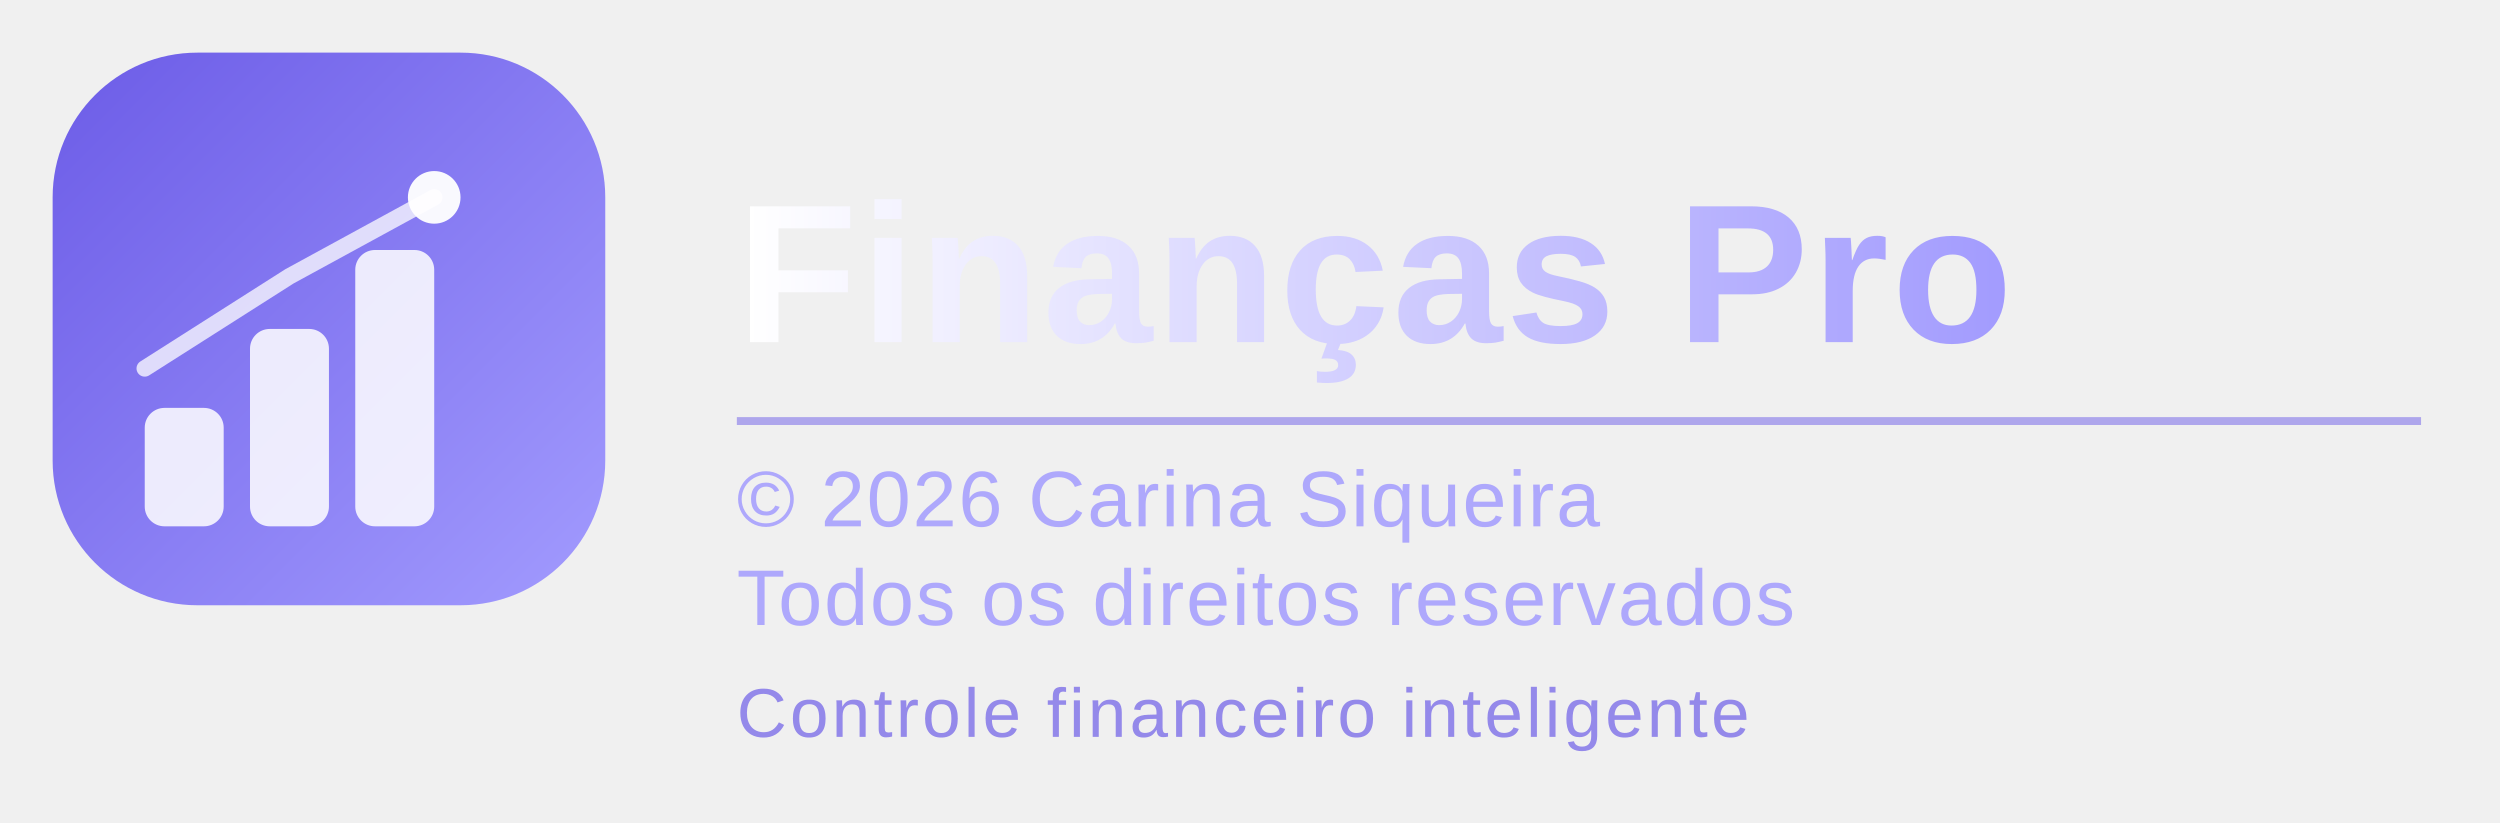
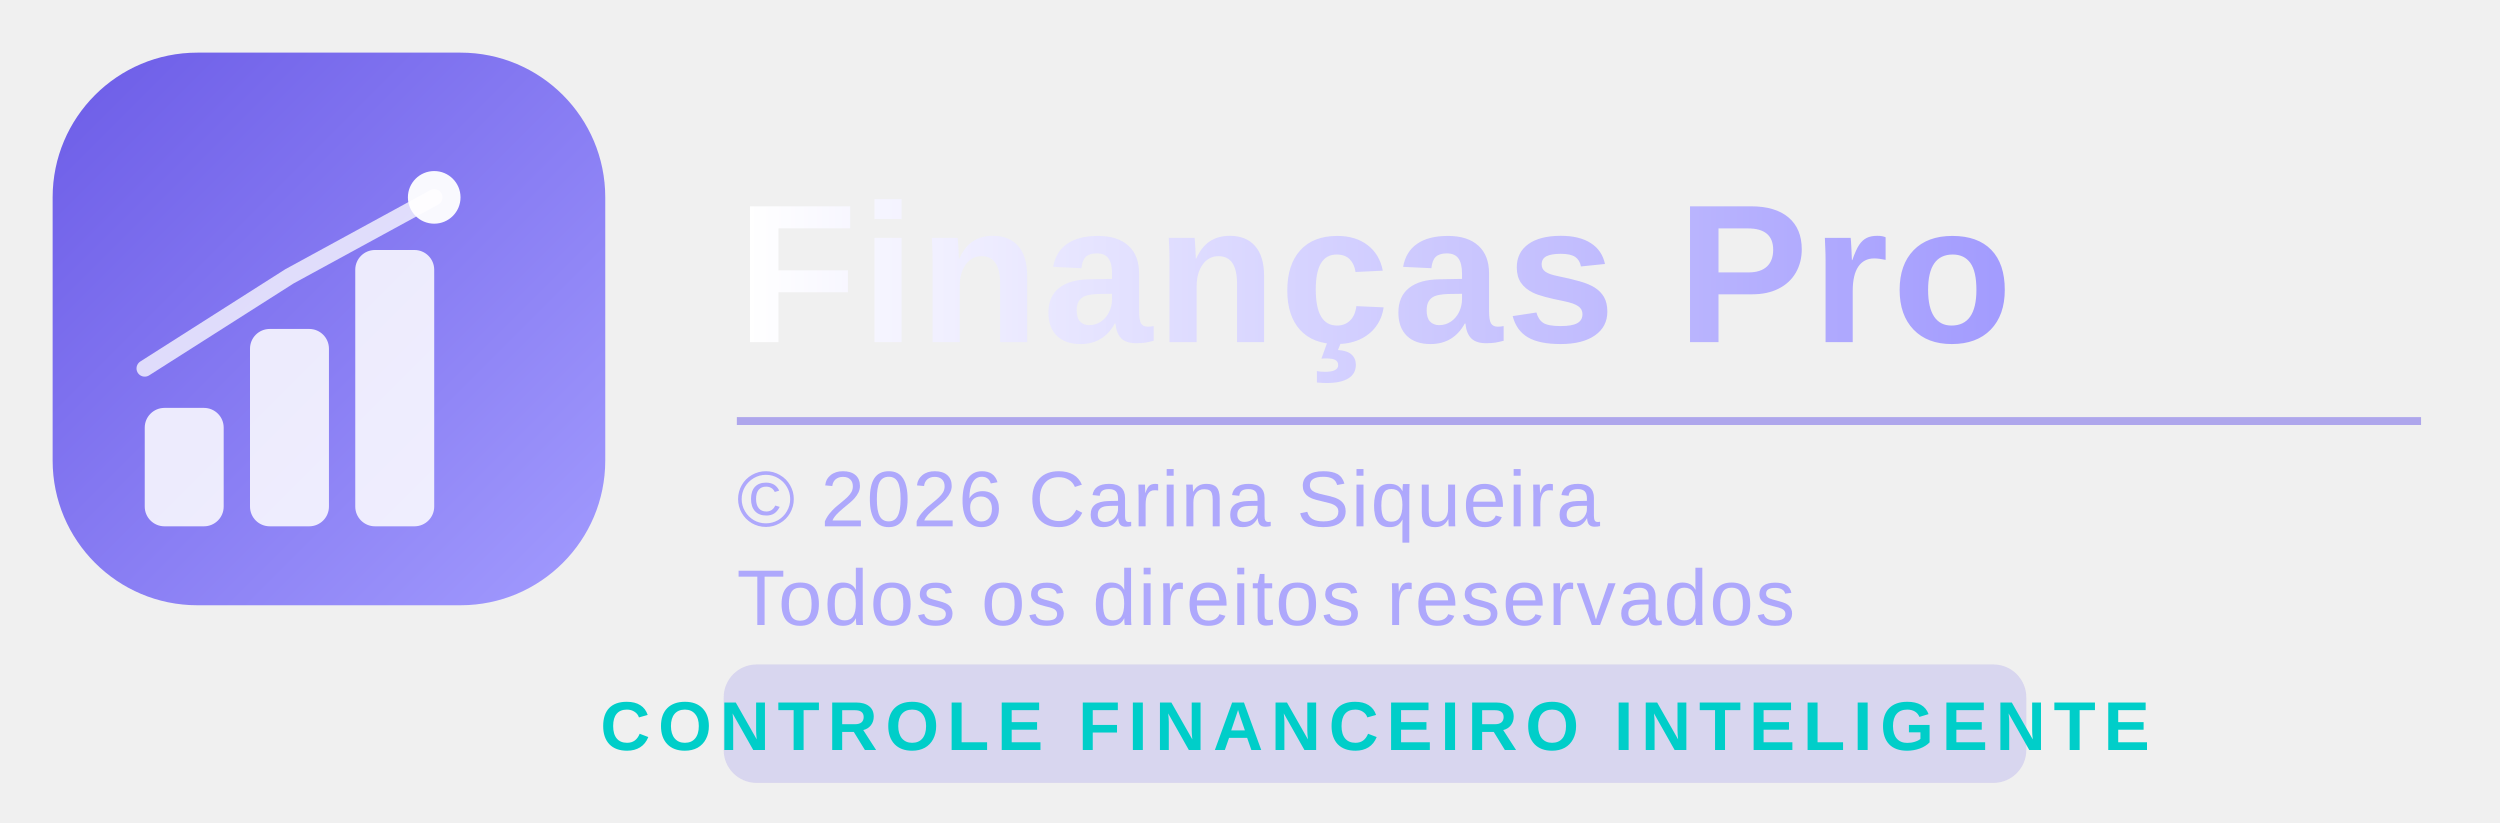
<svg xmlns="http://www.w3.org/2000/svg" width="380" height="125" viewBox="0 0 380 125">
  <defs>
    <linearGradient id="iconGrad" x1="0%" y1="0%" x2="100%" y2="100%">
      <stop offset="0%" style="stop-color:#6C5CE7" />
      <stop offset="100%" style="stop-color:#a29bfe" />
    </linearGradient>
    <linearGradient id="textGrad" x1="0%" y1="0%" x2="100%" y2="0%">
      <stop offset="0%" style="stop-color:#ffffff" />
      <stop offset="100%" style="stop-color:#a29bfe" />
    </linearGradient>
  </defs>
  <rect x="8" y="8" width="84" height="84" rx="22" fill="url(#iconGrad)" />
  <rect x="22" y="62" width="12" height="18" rx="3" fill="white" opacity="0.85" />
  <rect x="38" y="50" width="12" height="30" rx="3" fill="white" opacity="0.85" />
  <rect x="54" y="38" width="12" height="42" rx="3" fill="white" opacity="0.85" />
  <polyline points="22,56 44,42 66,30" stroke="white" stroke-width="2.5" fill="none" stroke-linecap="round" stroke-linejoin="round" opacity="0.75" />
  <circle cx="66" cy="30" r="4" fill="white" opacity="0.95" />
  <text x="112" y="52" font-family="'Segoe UI', 'Helvetica Neue', Arial, sans-serif" font-size="30" font-weight="700" letter-spacing="0.5" fill="url(#textGrad)">Finanças Pro</text>
  <line x1="112" y1="64" x2="368" y2="64" stroke="#6C5CE7" stroke-width="1.2" opacity="0.5" />
  <text x="112" y="80" font-family="'Segoe UI', 'Helvetica Neue', Arial, sans-serif" font-size="12" fill="#a29bfe" opacity="0.85" letter-spacing="0.3">
    © 2026 Carina Siqueira
  </text>
  <text x="112" y="95" font-family="'Segoe UI', 'Helvetica Neue', Arial, sans-serif" font-size="12" fill="#a29bfe" opacity="0.85" letter-spacing="0.3">
    Todos os direitos reservados
  </text>
-   <text x="112" y="112" font-family="'Segoe UI', 'Helvetica Neue', Arial, sans-serif" font-size="10.5" fill="#6C5CE7" opacity="0.7" letter-spacing="0.5">
-     Controle financeiro inteligente
+   <rect x="110" y="101" width="198" height="18" rx="5" fill="#6C5CE7" opacity="0.18" />
+   <text x="209" y="114" font-family="'Segoe UI', 'Helvetica Neue', Arial, sans-serif" font-size="10.5" font-weight="600" fill="#00CEC9" opacity="1" letter-spacing="1.2" text-anchor="middle">
+     CONTROLE FINANCEIRO INTELIGENTE
  </text>
</svg>
